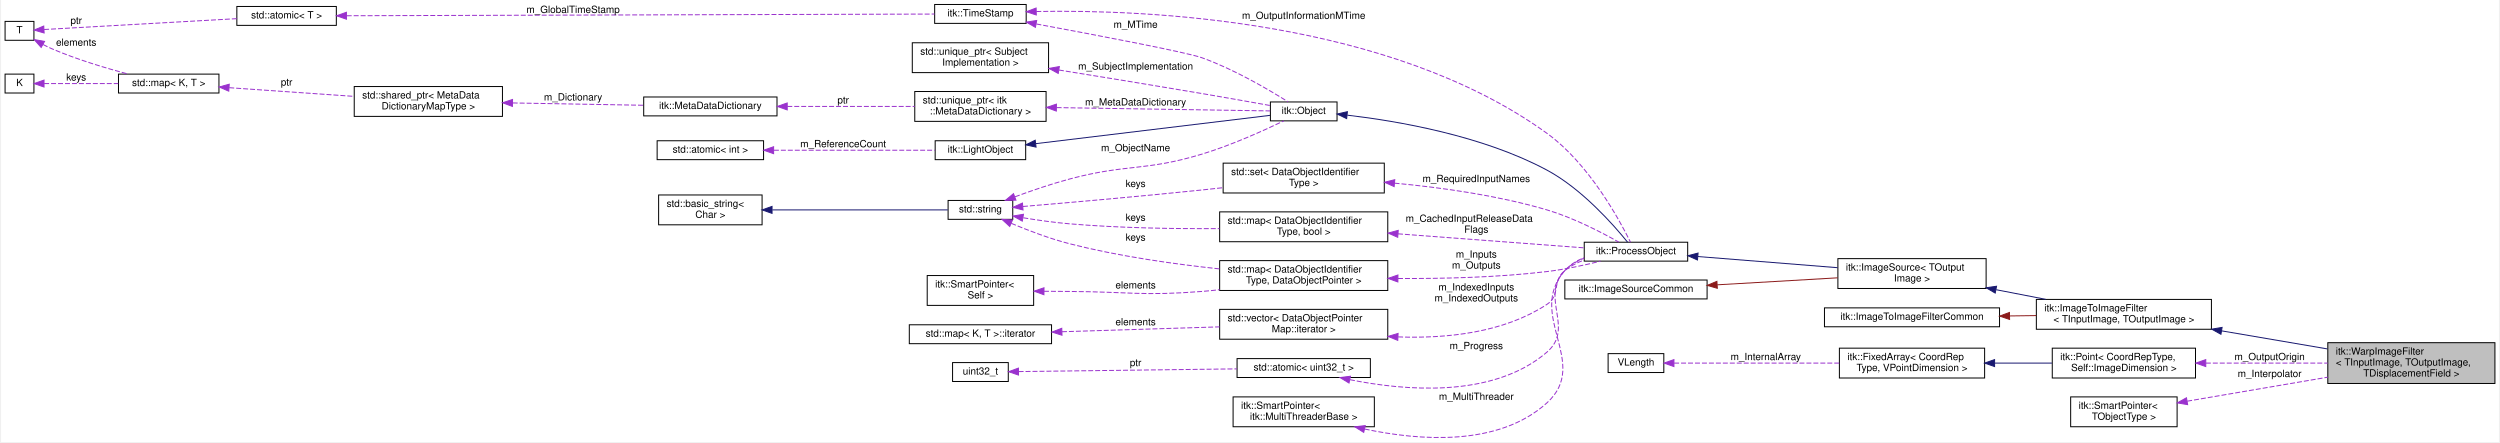
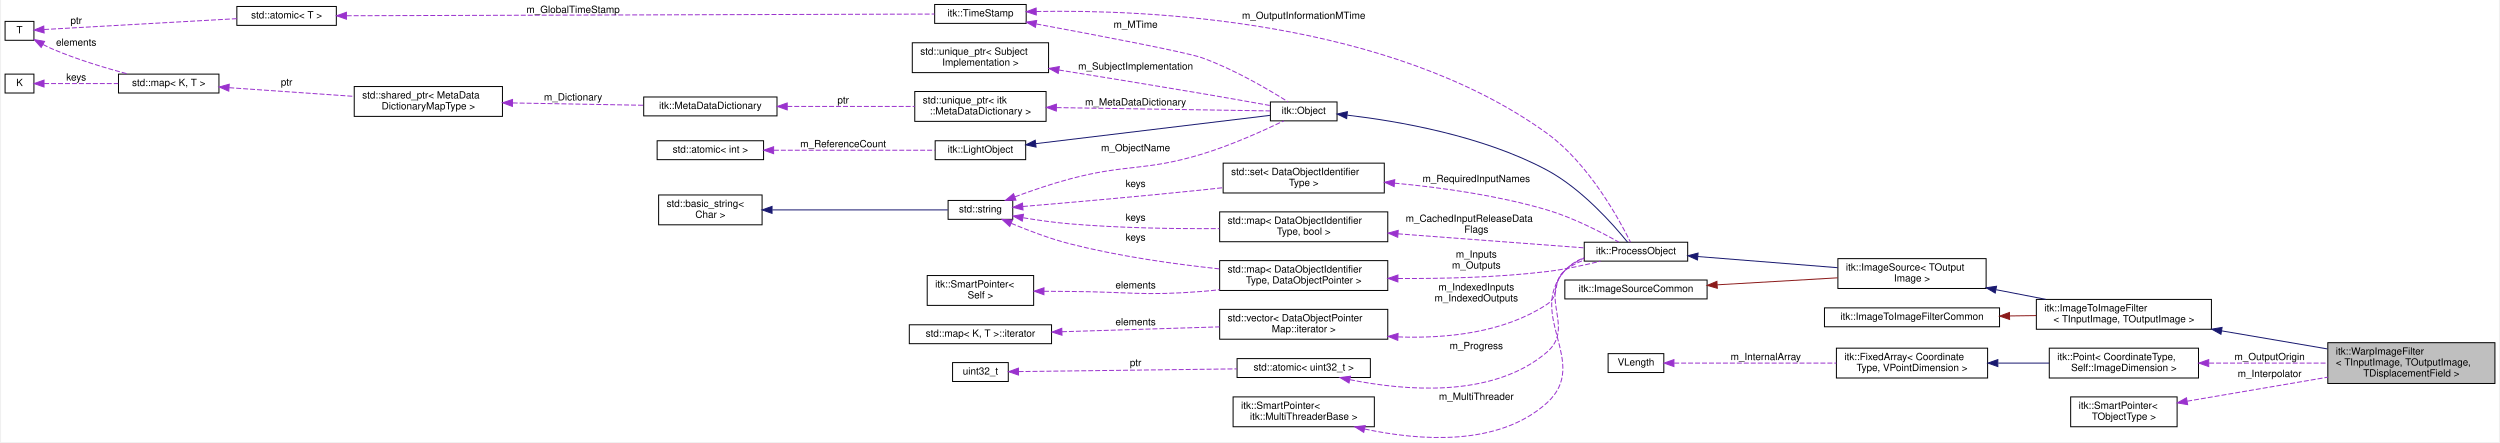
<svg xmlns="http://www.w3.org/2000/svg" xmlns:xlink="http://www.w3.org/1999/xlink" width="2511pt" height="444pt" viewBox="0.00 0.00 2511.00 444.39">
  <g id="graph0" class="graph" transform="scale(1 1) rotate(0) translate(4 440.39)">
    <polygon fill="white" stroke="transparent" points="-4,4 -4,-440.39 2507,-440.39 2507,4 -4,4" />
    <g id="node1" class="node">
      <g id="a_node1">
        <a xlink:title="Warps an image using an input displacement field.">
          <polygon fill="#bfbfbf" stroke="black" points="2335,-54.89 2335,-95.89 2503,-95.89 2503,-54.89 2335,-54.89" />
          <text text-anchor="start" x="2343" y="-83.89" font-family="Helvetica,sans-Serif" font-size="10.00">itk::WarpImageFilter</text>
          <text text-anchor="start" x="2343" y="-72.89" font-family="Helvetica,sans-Serif" font-size="10.00">&lt; TInputImage, TOutputImage,</text>
          <text text-anchor="middle" x="2419" y="-61.89" font-family="Helvetica,sans-Serif" font-size="10.00"> TDisplacementField &gt;</text>
        </a>
      </g>
    </g>
    <g id="node2" class="node">
      <g id="a_node2">
        <a xlink:href="classitk_1_1ImageToImageFilter.html" target="_top" xlink:title="Base class for filters that take an image as input and produce an image as output.">
          <polygon fill="white" stroke="black" points="2042,-109.39 2042,-139.39 2218,-139.39 2218,-109.39 2042,-109.39" />
          <text text-anchor="start" x="2050" y="-127.39" font-family="Helvetica,sans-Serif" font-size="10.00">itk::ImageToImageFilter</text>
          <text text-anchor="middle" x="2130" y="-116.39" font-family="Helvetica,sans-Serif" font-size="10.00">&lt; TInputImage, TOutputImage &gt;</text>
        </a>
      </g>
    </g>
    <g id="edge1" class="edge">
      <path fill="none" stroke="midnightblue" d="M2228.37,-107.76C2262.87,-101.87 2301.35,-95.3 2334.58,-89.63" />
      <polygon fill="midnightblue" stroke="midnightblue" points="2227.55,-104.35 2218.28,-109.49 2228.72,-111.25 2227.55,-104.35" />
    </g>
    <g id="node3" class="node">
      <g id="a_node3">
        <a xlink:href="classitk_1_1ImageSource.html" target="_top" xlink:title="Base class for all process objects that output image data.">
          <polygon fill="white" stroke="black" points="1842.5,-150.39 1842.5,-180.39 1991.5,-180.39 1991.5,-150.39 1842.5,-150.39" />
          <text text-anchor="start" x="1850.5" y="-168.39" font-family="Helvetica,sans-Serif" font-size="10.00">itk::ImageSource&lt; TOutput</text>
          <text text-anchor="middle" x="1917" y="-157.39" font-family="Helvetica,sans-Serif" font-size="10.00">Image &gt;</text>
        </a>
      </g>
    </g>
    <g id="edge2" class="edge">
      <path fill="none" stroke="midnightblue" d="M2001.62,-149.14C2018.06,-145.95 2035.23,-142.61 2051.46,-139.46" />
      <polygon fill="midnightblue" stroke="midnightblue" points="2000.65,-145.76 1991.5,-151.11 2001.99,-152.63 2000.65,-145.76" />
    </g>
    <g id="node4" class="node">
      <g id="a_node4">
        <a xlink:href="classitk_1_1ProcessObject.html" target="_top" xlink:title="The base class for all process objects (source, filters, mappers) in the Insight data processing pipe...">
          <polygon fill="white" stroke="black" points="1587.5,-177.89 1587.5,-196.89 1691.5,-196.89 1691.5,-177.89 1587.5,-177.89" />
          <text text-anchor="middle" x="1639.5" y="-184.89" font-family="Helvetica,sans-Serif" font-size="10.00">itk::ProcessObject</text>
        </a>
      </g>
    </g>
    <g id="edge3" class="edge">
      <path fill="none" stroke="midnightblue" d="M1701.65,-182.5C1743.17,-179.19 1798.29,-174.79 1842.24,-171.28" />
      <polygon fill="midnightblue" stroke="midnightblue" points="1701.36,-179.02 1691.67,-183.3 1701.92,-185.99 1701.36,-179.02" />
    </g>
    <g id="node5" class="node">
      <g id="a_node5">
        <a xlink:href="classitk_1_1Object.html" target="_top" xlink:title="Base class for most ITK classes.">
          <polygon fill="white" stroke="black" points="1272,-318.89 1272,-337.89 1339,-337.89 1339,-318.89 1272,-318.89" />
          <text text-anchor="middle" x="1305.5" y="-325.89" font-family="Helvetica,sans-Serif" font-size="10.00">itk::Object</text>
        </a>
      </g>
    </g>
    <g id="edge4" class="edge">
      <path fill="none" stroke="midnightblue" d="M1349.33,-324.62C1399.87,-318.72 1485.23,-304.14 1550,-269.39 1585.25,-250.47 1617.17,-214.14 1631.1,-196.9" />
      <polygon fill="midnightblue" stroke="midnightblue" points="1348.65,-321.17 1339.09,-325.75 1349.41,-328.13 1348.65,-321.17" />
    </g>
    <g id="node6" class="node">
      <g id="a_node6">
        <a xlink:href="classitk_1_1LightObject.html" target="_top" xlink:title="Light weight base class for most itk classes.">
          <polygon fill="white" stroke="black" points="935,-279.89 935,-298.89 1026,-298.89 1026,-279.89 935,-279.89" />
          <text text-anchor="middle" x="980.5" y="-286.89" font-family="Helvetica,sans-Serif" font-size="10.00">itk::LightObject</text>
        </a>
      </g>
    </g>
    <g id="edge5" class="edge">
      <path fill="none" stroke="midnightblue" d="M1036.09,-295.98C1103.55,-304.12 1216.2,-317.73 1271.64,-324.42" />
      <polygon fill="midnightblue" stroke="midnightblue" points="1036.42,-292.49 1026.07,-294.77 1035.58,-299.44 1036.42,-292.49" />
    </g>
    <g id="node7" class="node">
      <g id="a_node7">
        <a xlink:title=" ">
          <polygon fill="white" stroke="black" points="655.5,-279.89 655.5,-298.89 762.5,-298.89 762.5,-279.89 655.5,-279.89" />
          <text text-anchor="middle" x="709" y="-286.89" font-family="Helvetica,sans-Serif" font-size="10.00">std::atomic&lt; int &gt;</text>
        </a>
      </g>
    </g>
    <g id="edge6" class="edge">
      <path fill="none" stroke="#9a32cd" stroke-dasharray="5,2" d="M772.89,-289.39C822.48,-289.39 890.42,-289.39 934.63,-289.39" />
      <polygon fill="#9a32cd" stroke="#9a32cd" points="772.6,-285.89 762.6,-289.39 772.6,-292.89 772.6,-285.89" />
      <text text-anchor="middle" x="842.5" y="-292.39" font-family="Helvetica,sans-Serif" font-size="10.00"> m_ReferenceCount</text>
    </g>
    <g id="node8" class="node">
      <g id="a_node8">
        <a xlink:href="classitk_1_1TimeStamp.html" target="_top" xlink:title="Generate a unique, increasing time value.">
          <polygon fill="white" stroke="black" points="934.5,-416.89 934.5,-435.89 1026.5,-435.89 1026.5,-416.89 934.5,-416.89" />
          <text text-anchor="middle" x="980.5" y="-423.89" font-family="Helvetica,sans-Serif" font-size="10.00">itk::TimeStamp</text>
        </a>
      </g>
    </g>
    <g id="edge19" class="edge">
      <path fill="none" stroke="#9a32cd" stroke-dasharray="5,2" d="M1036.67,-428.83C1145.49,-430.86 1390.99,-421.28 1550,-306.39 1592.16,-275.93 1622.89,-219.45 1633.98,-196.97" />
      <polygon fill="#9a32cd" stroke="#9a32cd" points="1036.65,-425.33 1026.57,-428.6 1036.49,-432.33 1036.65,-425.33" />
      <text text-anchor="middle" x="1305.5" y="-421.39" font-family="Helvetica,sans-Serif" font-size="10.00"> m_OutputInformationMTime</text>
    </g>
    <g id="edge7" class="edge">
      <path fill="none" stroke="#9a32cd" stroke-dasharray="5,2" d="M1036.75,-416.28C1097.17,-405.1 1187.51,-387.91 1203,-382.39 1235.53,-370.79 1270.44,-350.21 1289.67,-338.08" />
      <polygon fill="#9a32cd" stroke="#9a32cd" points="1035.78,-412.9 1026.59,-418.16 1037.06,-419.79 1035.78,-412.9" />
      <text text-anchor="middle" x="1136.5" y="-412.39" font-family="Helvetica,sans-Serif" font-size="10.00"> m_MTime</text>
    </g>
    <g id="node9" class="node">
      <g id="a_node9">
        <a xlink:title=" ">
          <polygon fill="white" stroke="black" points="233,-414.89 233,-433.89 333,-433.89 333,-414.89 233,-414.89" />
          <text text-anchor="middle" x="283" y="-421.89" font-family="Helvetica,sans-Serif" font-size="10.00">std::atomic&lt; T &gt;</text>
        </a>
      </g>
    </g>
    <g id="edge8" class="edge">
      <path fill="none" stroke="#9a32cd" stroke-dasharray="5,2" d="M343.44,-424.56C479.86,-424.95 813,-425.91 934.35,-426.26" />
      <polygon fill="#9a32cd" stroke="#9a32cd" points="343.19,-421.06 333.18,-424.53 343.17,-428.06 343.19,-421.06" />
      <text text-anchor="middle" x="571" y="-427.39" font-family="Helvetica,sans-Serif" font-size="10.00"> m_GlobalTimeStamp</text>
    </g>
    <g id="node10" class="node">
      <g id="a_node10">
        <a xlink:title=" ">
          <polygon fill="white" stroke="black" points="0,-399.89 0,-418.89 29,-418.89 29,-399.89 0,-399.89" />
          <text text-anchor="middle" x="14.5" y="-406.89" font-family="Helvetica,sans-Serif" font-size="10.00">T</text>
        </a>
      </g>
    </g>
    <g id="edge9" class="edge">
      <path fill="none" stroke="#9a32cd" stroke-dasharray="5,2" d="M39.23,-410.72C82.59,-413.16 175.47,-418.39 232.94,-421.63" />
      <polygon fill="#9a32cd" stroke="#9a32cd" points="39.26,-407.22 29.08,-410.15 38.87,-414.21 39.26,-407.22" />
      <text text-anchor="middle" x="71.5" y="-416.39" font-family="Helvetica,sans-Serif" font-size="10.00"> ptr</text>
    </g>
    <g id="node15" class="node">
      <g id="a_node15">
        <a xlink:title=" ">
          <polygon fill="white" stroke="black" points="114,-346.89 114,-365.89 215,-365.89 215,-346.89 114,-346.89" />
          <text text-anchor="middle" x="164.5" y="-353.89" font-family="Helvetica,sans-Serif" font-size="10.00">std::map&lt; K, T &gt;</text>
        </a>
      </g>
    </g>
    <g id="edge16" class="edge">
      <path fill="none" stroke="#9a32cd" stroke-dasharray="5,2" d="M38.18,-395.63C41.1,-394.1 44.08,-392.64 47,-391.39 71.84,-380.72 100.96,-371.97 123.88,-365.89" />
      <polygon fill="#9a32cd" stroke="#9a32cd" points="36.28,-392.68 29.26,-400.62 39.7,-398.79 36.28,-392.68" />
      <text text-anchor="middle" x="71.5" y="-394.39" font-family="Helvetica,sans-Serif" font-size="10.00"> elements</text>
    </g>
    <g id="node11" class="node">
      <g id="a_node11">
        <a xlink:title=" ">
          <polygon fill="white" stroke="black" points="912,-367.39 912,-397.39 1049,-397.39 1049,-367.39 912,-367.39" />
          <text text-anchor="start" x="920" y="-385.39" font-family="Helvetica,sans-Serif" font-size="10.00">std::unique_ptr&lt; Subject</text>
          <text text-anchor="middle" x="980.5" y="-374.39" font-family="Helvetica,sans-Serif" font-size="10.00">Implementation &gt;</text>
        </a>
      </g>
    </g>
    <g id="edge10" class="edge">
      <path fill="none" stroke="#9a32cd" stroke-dasharray="5,2" d="M1059.4,-370.01C1101.87,-363.19 1155.35,-354.48 1203,-346.39 1225.94,-342.49 1251.75,-337.91 1271.61,-334.34" />
      <polygon fill="#9a32cd" stroke="#9a32cd" points="1058.72,-366.57 1049.4,-371.61 1059.83,-373.48 1058.72,-366.57" />
      <text text-anchor="middle" x="1136.5" y="-370.39" font-family="Helvetica,sans-Serif" font-size="10.00"> m_SubjectImplementation</text>
    </g>
    <g id="node12" class="node">
      <g id="a_node12">
        <a xlink:title=" ">
          <polygon fill="white" stroke="black" points="914.5,-318.39 914.5,-348.39 1046.5,-348.39 1046.5,-318.39 914.5,-318.39" />
          <text text-anchor="start" x="922.5" y="-336.39" font-family="Helvetica,sans-Serif" font-size="10.00">std::unique_ptr&lt; itk</text>
          <text text-anchor="middle" x="980.5" y="-325.39" font-family="Helvetica,sans-Serif" font-size="10.00">::MetaDataDictionary &gt;</text>
        </a>
      </g>
    </g>
    <g id="edge11" class="edge">
      <path fill="none" stroke="#9a32cd" stroke-dasharray="5,2" d="M1057.1,-332.22C1125.12,-331.16 1221.81,-329.67 1271.78,-328.89" />
      <polygon fill="#9a32cd" stroke="#9a32cd" points="1056.81,-328.72 1046.86,-332.38 1056.92,-335.72 1056.81,-328.72" />
      <text text-anchor="middle" x="1136.5" y="-334.39" font-family="Helvetica,sans-Serif" font-size="10.00"> m_MetaDataDictionary</text>
    </g>
    <g id="node13" class="node">
      <g id="a_node13">
        <a xlink:href="classitk_1_1MetaDataDictionary.html" target="_top" xlink:title="Provides a mechanism for storing a collection of arbitrary data types.">
          <polygon fill="white" stroke="black" points="642,-323.89 642,-342.89 776,-342.89 776,-323.89 642,-323.89" />
          <text text-anchor="middle" x="709" y="-330.89" font-family="Helvetica,sans-Serif" font-size="10.00">itk::MetaDataDictionary</text>
        </a>
      </g>
    </g>
    <g id="edge12" class="edge">
      <path fill="none" stroke="#9a32cd" stroke-dasharray="5,2" d="M786.35,-333.39C826.75,-333.39 875.84,-333.39 914.42,-333.39" />
      <polygon fill="#9a32cd" stroke="#9a32cd" points="786.27,-329.89 776.27,-333.39 786.27,-336.89 786.27,-329.89" />
      <text text-anchor="middle" x="842.5" y="-336.39" font-family="Helvetica,sans-Serif" font-size="10.00"> ptr</text>
    </g>
    <g id="node14" class="node">
      <g id="a_node14">
        <a xlink:title=" ">
          <polygon fill="white" stroke="black" points="351,-323.39 351,-353.39 500,-353.39 500,-323.39 351,-323.39" />
          <text text-anchor="start" x="359" y="-341.39" font-family="Helvetica,sans-Serif" font-size="10.00">std::shared_ptr&lt; MetaData</text>
          <text text-anchor="middle" x="425.5" y="-330.39" font-family="Helvetica,sans-Serif" font-size="10.00">DictionaryMapType &gt;</text>
        </a>
      </g>
    </g>
    <g id="edge13" class="edge">
      <path fill="none" stroke="#9a32cd" stroke-dasharray="5,2" d="M510.29,-336.9C552.24,-336.15 602.31,-335.27 641.57,-334.57" />
      <polygon fill="#9a32cd" stroke="#9a32cd" points="510.03,-333.4 500.09,-337.08 510.15,-340.4 510.03,-333.4" />
      <text text-anchor="middle" x="571" y="-339.39" font-family="Helvetica,sans-Serif" font-size="10.00"> m_Dictionary</text>
    </g>
    <g id="edge14" class="edge">
      <path fill="none" stroke="#9a32cd" stroke-dasharray="5,2" d="M225.34,-352.23C262.61,-349.64 310.86,-346.29 350.52,-343.53" />
      <polygon fill="#9a32cd" stroke="#9a32cd" points="224.86,-348.75 215.13,-352.94 225.35,-355.74 224.86,-348.75" />
      <text text-anchor="middle" x="283" y="-354.39" font-family="Helvetica,sans-Serif" font-size="10.00"> ptr</text>
    </g>
    <g id="node16" class="node">
      <g id="a_node16">
        <a xlink:title=" ">
          <polygon fill="white" stroke="black" points="0,-346.89 0,-365.89 29,-365.89 29,-346.89 0,-346.89" />
          <text text-anchor="middle" x="14.5" y="-353.89" font-family="Helvetica,sans-Serif" font-size="10.00">K</text>
        </a>
      </g>
    </g>
    <g id="edge15" class="edge">
      <path fill="none" stroke="#9a32cd" stroke-dasharray="5,2" d="M39.24,-356.39C59.28,-356.39 88.63,-356.39 113.78,-356.39" />
      <polygon fill="#9a32cd" stroke="#9a32cd" points="39.16,-352.89 29.16,-356.39 39.16,-359.89 39.16,-352.89" />
      <text text-anchor="middle" x="71.5" y="-359.39" font-family="Helvetica,sans-Serif" font-size="10.00"> keys</text>
    </g>
    <g id="node17" class="node">
      <g id="a_node17">
        <a xlink:title=" ">
          <polygon fill="white" stroke="black" points="948,-219.89 948,-238.89 1013,-238.89 1013,-219.89 948,-219.89" />
          <text text-anchor="middle" x="980.5" y="-226.89" font-family="Helvetica,sans-Serif" font-size="10.00">std::string</text>
        </a>
      </g>
    </g>
    <g id="edge17" class="edge">
      <path fill="none" stroke="#9a32cd" stroke-dasharray="5,2" d="M1015.26,-242.56C1031.61,-248.6 1051.64,-255.48 1070,-260.39 1128.1,-275.93 1145.42,-268 1203,-285.39 1232.68,-294.35 1265.44,-309.19 1285.5,-318.88" />
      <polygon fill="#9a32cd" stroke="#9a32cd" points="1016.2,-239.18 1005.61,-238.94 1013.74,-245.73 1016.2,-239.18" />
      <text text-anchor="middle" x="1136.5" y="-288.39" font-family="Helvetica,sans-Serif" font-size="10.00"> m_ObjectName</text>
    </g>
    <g id="node19" class="node">
      <g id="a_node19">
        <a xlink:title=" ">
          <polygon fill="white" stroke="black" points="1221,-148.39 1221,-178.39 1390,-178.39 1390,-148.39 1221,-148.39" />
          <text text-anchor="start" x="1229" y="-166.39" font-family="Helvetica,sans-Serif" font-size="10.00">std::map&lt; DataObjectIdentifier</text>
          <text text-anchor="middle" x="1305.5" y="-155.39" font-family="Helvetica,sans-Serif" font-size="10.00">Type, DataObjectPointer &gt;</text>
        </a>
      </g>
    </g>
    <g id="edge21" class="edge">
      <path fill="none" stroke="#9a32cd" stroke-dasharray="5,2" d="M1011.49,-215.87C1028.37,-208.78 1050.01,-200.52 1070,-195.39 1119.25,-182.75 1175.68,-174.85 1220.85,-170.07" />
      <polygon fill="#9a32cd" stroke="#9a32cd" points="1009.96,-212.72 1002.15,-219.88 1012.72,-219.15 1009.96,-212.72" />
      <text text-anchor="middle" x="1136.5" y="-198.39" font-family="Helvetica,sans-Serif" font-size="10.00"> keys</text>
    </g>
    <g id="node23" class="node">
      <g id="a_node23">
        <a xlink:title=" ">
          <polygon fill="white" stroke="black" points="1221,-197.39 1221,-227.39 1390,-227.39 1390,-197.39 1221,-197.39" />
          <text text-anchor="start" x="1229" y="-215.39" font-family="Helvetica,sans-Serif" font-size="10.00">std::map&lt; DataObjectIdentifier</text>
          <text text-anchor="middle" x="1305.5" y="-204.39" font-family="Helvetica,sans-Serif" font-size="10.00">Type, bool &gt;</text>
        </a>
      </g>
    </g>
    <g id="edge26" class="edge">
      <path fill="none" stroke="#9a32cd" stroke-dasharray="5,2" d="M1023.59,-221.46C1038.22,-219.04 1054.78,-216.68 1070,-215.39 1119.9,-211.14 1175.98,-210.29 1220.79,-210.54" />
      <polygon fill="#9a32cd" stroke="#9a32cd" points="1022.58,-218.08 1013.32,-223.22 1023.76,-224.98 1022.58,-218.08" />
      <text text-anchor="middle" x="1136.5" y="-218.39" font-family="Helvetica,sans-Serif" font-size="10.00"> keys</text>
    </g>
    <g id="node24" class="node">
      <g id="a_node24">
        <a xlink:title=" ">
          <polygon fill="white" stroke="black" points="1224.5,-246.39 1224.5,-276.39 1386.5,-276.39 1386.5,-246.39 1224.5,-246.39" />
          <text text-anchor="start" x="1232.5" y="-264.39" font-family="Helvetica,sans-Serif" font-size="10.00">std::set&lt; DataObjectIdentifier</text>
          <text text-anchor="middle" x="1305.5" y="-253.39" font-family="Helvetica,sans-Serif" font-size="10.00">Type &gt;</text>
        </a>
      </g>
    </g>
    <g id="edge28" class="edge">
      <path fill="none" stroke="#9a32cd" stroke-dasharray="5,2" d="M1023.23,-232.81C1067.78,-236.54 1140.43,-242.87 1203,-249.39 1209.97,-250.11 1217.21,-250.9 1224.46,-251.72" />
      <polygon fill="#9a32cd" stroke="#9a32cd" points="1023.33,-229.31 1013.07,-231.96 1022.75,-236.28 1023.33,-229.31" />
      <text text-anchor="middle" x="1136.5" y="-252.39" font-family="Helvetica,sans-Serif" font-size="10.00"> keys</text>
    </g>
    <g id="node18" class="node">
      <g id="a_node18">
        <a xlink:title=" ">
          <polygon fill="white" stroke="black" points="657,-214.39 657,-244.39 761,-244.39 761,-214.39 657,-214.39" />
          <text text-anchor="start" x="665" y="-232.39" font-family="Helvetica,sans-Serif" font-size="10.00">std::basic_string&lt;</text>
          <text text-anchor="middle" x="709" y="-221.39" font-family="Helvetica,sans-Serif" font-size="10.00"> Char &gt;</text>
        </a>
      </g>
    </g>
    <g id="edge18" class="edge">
      <path fill="none" stroke="midnightblue" d="M771.31,-229.39C826.18,-229.39 904.43,-229.39 947.69,-229.39" />
      <polygon fill="midnightblue" stroke="midnightblue" points="771.01,-225.89 761.01,-229.39 771.01,-232.89 771.01,-225.89" />
    </g>
    <g id="edge20" class="edge">
      <path fill="none" stroke="#9a32cd" stroke-dasharray="5,2" d="M1400.3,-160.44C1445.67,-160.15 1500.83,-161.49 1550,-167.39 1567.99,-169.54 1587.67,-173.8 1603.9,-177.83" />
      <polygon fill="#9a32cd" stroke="#9a32cd" points="1400.15,-156.94 1390.18,-160.53 1400.21,-163.94 1400.15,-156.94" />
      <text text-anchor="middle" x="1479" y="-181.39" font-family="Helvetica,sans-Serif" font-size="10.00"> m_Inputs</text>
      <text text-anchor="middle" x="1479" y="-170.39" font-family="Helvetica,sans-Serif" font-size="10.00">m_Outputs</text>
    </g>
    <g id="node20" class="node">
      <g id="a_node20">
        <a xlink:href="classitk_1_1SmartPointer.html" target="_top" xlink:title=" ">
          <polygon fill="white" stroke="black" points="927,-133.39 927,-163.39 1034,-163.39 1034,-133.39 927,-133.39" />
          <text text-anchor="start" x="935" y="-151.39" font-family="Helvetica,sans-Serif" font-size="10.00">itk::SmartPointer&lt;</text>
          <text text-anchor="middle" x="980.5" y="-140.39" font-family="Helvetica,sans-Serif" font-size="10.00"> Self &gt;</text>
        </a>
      </g>
    </g>
    <g id="edge22" class="edge">
      <path fill="none" stroke="#9a32cd" stroke-dasharray="5,2" d="M1044.39,-147.59C1053,-147.51 1061.72,-147.43 1070,-147.39 1129.11,-147.05 1144.07,-142.77 1203,-147.39 1208.87,-147.85 1214.91,-148.45 1220.99,-149.16" />
      <polygon fill="#9a32cd" stroke="#9a32cd" points="1044.34,-144.09 1034.38,-147.69 1044.42,-151.09 1044.34,-144.09" />
      <text text-anchor="middle" x="1136.5" y="-150.39" font-family="Helvetica,sans-Serif" font-size="10.00"> elements</text>
    </g>
    <g id="node21" class="node">
      <g id="a_node21">
        <a xlink:title=" ">
          <polygon fill="white" stroke="black" points="1221,-99.39 1221,-129.39 1390,-129.39 1390,-99.39 1221,-99.39" />
          <text text-anchor="start" x="1229" y="-117.39" font-family="Helvetica,sans-Serif" font-size="10.00">std::vector&lt; DataObjectPointer</text>
          <text text-anchor="middle" x="1305.5" y="-106.39" font-family="Helvetica,sans-Serif" font-size="10.00">Map::iterator &gt;</text>
        </a>
      </g>
    </g>
    <g id="edge23" class="edge">
      <path fill="none" stroke="#9a32cd" stroke-dasharray="5,2" d="M1400.39,-101.71C1448.75,-99.95 1506.53,-105.72 1550,-134.39 1564.27,-143.8 1554.64,-157.72 1568,-168.39 1573.65,-172.9 1580.28,-176.34 1587.17,-178.96" />
      <polygon fill="#9a32cd" stroke="#9a32cd" points="1400.04,-98.22 1390.22,-102.19 1400.37,-105.21 1400.04,-98.22" />
      <text text-anchor="middle" x="1479" y="-148.39" font-family="Helvetica,sans-Serif" font-size="10.00"> m_IndexedInputs</text>
      <text text-anchor="middle" x="1479" y="-137.39" font-family="Helvetica,sans-Serif" font-size="10.00">m_IndexedOutputs</text>
    </g>
    <g id="node22" class="node">
      <g id="a_node22">
        <a xlink:title=" ">
          <polygon fill="white" stroke="black" points="909,-94.89 909,-113.89 1052,-113.89 1052,-94.89 909,-94.89" />
          <text text-anchor="middle" x="980.5" y="-101.89" font-family="Helvetica,sans-Serif" font-size="10.00">std::map&lt; K, T &gt;::iterator</text>
        </a>
      </g>
    </g>
    <g id="edge24" class="edge">
      <path fill="none" stroke="#9a32cd" stroke-dasharray="5,2" d="M1062.49,-106.9C1110.84,-108.39 1172.12,-110.29 1220.92,-111.8" />
      <polygon fill="#9a32cd" stroke="#9a32cd" points="1062.49,-103.39 1052.38,-106.58 1062.27,-110.39 1062.49,-103.39" />
      <text text-anchor="middle" x="1136.5" y="-113.39" font-family="Helvetica,sans-Serif" font-size="10.00"> elements</text>
    </g>
    <g id="edge25" class="edge">
      <path fill="none" stroke="#9a32cd" stroke-dasharray="5,2" d="M1400.26,-205.33C1460.95,-200.76 1537.64,-194.98 1587.36,-191.24" />
      <polygon fill="#9a32cd" stroke="#9a32cd" points="1399.99,-201.84 1390.28,-206.08 1400.51,-208.82 1399.99,-201.84" />
      <text text-anchor="start" x="1408" y="-217.39" font-family="Helvetica,sans-Serif" font-size="10.00"> m_CachedInputReleaseData</text>
      <text text-anchor="middle" x="1479" y="-206.39" font-family="Helvetica,sans-Serif" font-size="10.00">Flags</text>
    </g>
    <g id="edge27" class="edge">
      <path fill="none" stroke="#9a32cd" stroke-dasharray="5,2" d="M1396.81,-256.27C1443.3,-251.95 1500.47,-244 1550,-229.39 1576.43,-221.59 1604.85,-206.84 1622.15,-197.06" />
      <polygon fill="#9a32cd" stroke="#9a32cd" points="1396.41,-252.79 1386.76,-257.16 1397.03,-259.76 1396.41,-252.79" />
      <text text-anchor="middle" x="1479" y="-257.39" font-family="Helvetica,sans-Serif" font-size="10.00"> m_RequiredInputNames</text>
    </g>
    <g id="node25" class="node">
      <g id="a_node25">
        <a xlink:title=" ">
          <polygon fill="white" stroke="black" points="1238.5,-60.89 1238.5,-79.89 1372.5,-79.89 1372.5,-60.89 1238.5,-60.89" />
          <text text-anchor="middle" x="1305.5" y="-67.89" font-family="Helvetica,sans-Serif" font-size="10.00">std::atomic&lt; uint32_t &gt;</text>
        </a>
      </g>
    </g>
    <g id="edge29" class="edge">
      <path fill="none" stroke="#9a32cd" stroke-dasharray="5,2" d="M1351.95,-58.7C1405.89,-47.79 1495.38,-39.42 1550,-86.39 1578.29,-110.71 1542.25,-141.39 1568,-168.39 1573.34,-173.98 1580.13,-177.99 1587.39,-180.85" />
      <polygon fill="#9a32cd" stroke="#9a32cd" points="1351.03,-55.32 1341.98,-60.83 1352.49,-62.17 1351.03,-55.32" />
      <text text-anchor="middle" x="1479" y="-89.39" font-family="Helvetica,sans-Serif" font-size="10.00"> m_Progress</text>
    </g>
    <g id="node26" class="node">
      <g id="a_node26">
        <a xlink:title=" ">
          <polygon fill="white" stroke="black" points="952.5,-56.89 952.5,-75.89 1008.5,-75.89 1008.5,-56.89 952.5,-56.89" />
          <text text-anchor="middle" x="980.5" y="-63.89" font-family="Helvetica,sans-Serif" font-size="10.00">uint32_t</text>
        </a>
      </g>
    </g>
    <g id="edge30" class="edge">
      <path fill="none" stroke="#9a32cd" stroke-dasharray="5,2" d="M1018.85,-66.85C1072.45,-67.51 1172.04,-68.75 1238.31,-69.57" />
      <polygon fill="#9a32cd" stroke="#9a32cd" points="1018.8,-63.35 1008.76,-66.73 1018.72,-70.35 1018.8,-63.35" />
      <text text-anchor="middle" x="1136.5" y="-72.39" font-family="Helvetica,sans-Serif" font-size="10.00"> ptr</text>
    </g>
    <g id="node27" class="node">
      <g id="a_node27">
        <a xlink:href="classitk_1_1SmartPointer.html" target="_top" xlink:title=" ">
          <polygon fill="white" stroke="black" points="1234.5,-11.39 1234.5,-41.39 1376.5,-41.39 1376.5,-11.39 1234.5,-11.39" />
          <text text-anchor="start" x="1242.5" y="-29.39" font-family="Helvetica,sans-Serif" font-size="10.00">itk::SmartPointer&lt;</text>
          <text text-anchor="middle" x="1305.5" y="-18.39" font-family="Helvetica,sans-Serif" font-size="10.00"> itk::MultiThreaderBase &gt;</text>
        </a>
      </g>
    </g>
    <g id="edge31" class="edge">
      <path fill="none" stroke="#9a32cd" stroke-dasharray="5,2" d="M1366.77,-9.1C1421.59,2.6 1501.18,8.89 1550,-35.39 1594.19,-75.46 1528.62,-123.58 1568,-168.39 1573.19,-174.29 1580,-178.45 1587.34,-181.36" />
      <polygon fill="#9a32cd" stroke="#9a32cd" points="1365.82,-5.72 1356.83,-11.33 1367.36,-12.55 1365.82,-5.72" />
      <text text-anchor="middle" x="1479" y="-38.39" font-family="Helvetica,sans-Serif" font-size="10.00"> m_MultiThreader</text>
    </g>
    <g id="node28" class="node">
      <g id="a_node28">
        <a xlink:href="structitk_1_1ImageSourceCommon.html" target="_top" xlink:title="Secondary base class of ImageSource common between templates.">
          <polygon fill="white" stroke="black" points="1568,-139.89 1568,-158.89 1711,-158.89 1711,-139.89 1568,-139.89" />
          <text text-anchor="middle" x="1639.5" y="-146.89" font-family="Helvetica,sans-Serif" font-size="10.00">itk::ImageSourceCommon</text>
        </a>
      </g>
    </g>
    <g id="edge32" class="edge">
      <path fill="none" stroke="#8b1a1a" d="M1721.17,-154.07C1759.45,-156.3 1804.87,-158.93 1842.22,-161.1" />
      <polygon fill="#8b1a1a" stroke="#8b1a1a" points="1721.28,-150.57 1711.09,-153.49 1720.87,-157.56 1721.28,-150.57" />
    </g>
    <g id="node29" class="node">
      <g id="a_node29">
        <a xlink:href="classitk_1_1ImageToImageFilterCommon.html" target="_top" xlink:title="Secondary base class of ImageToImageFilter common between templates.">
          <polygon fill="white" stroke="black" points="1829,-111.89 1829,-130.89 2005,-130.89 2005,-111.89 1829,-111.89" />
          <text text-anchor="middle" x="1917" y="-118.89" font-family="Helvetica,sans-Serif" font-size="10.00">itk::ImageToImageFilterCommon</text>
        </a>
      </g>
    </g>
    <g id="edge33" class="edge">
      <path fill="none" stroke="#8b1a1a" d="M2015.07,-122.77C2023.99,-122.9 2032.99,-123.02 2041.82,-123.15" />
      <polygon fill="#8b1a1a" stroke="#8b1a1a" points="2015.09,-119.27 2005.04,-122.63 2014.99,-126.27 2015.09,-119.27" />
    </g>
    <g id="node30" class="node">
      <g id="a_node30">
        <a xlink:href="classitk_1_1Point.html" target="_top" xlink:title=" ">
-           <polygon fill="white" stroke="black" points="2058,-60.39 2058,-90.39 2202,-90.39 2202,-60.39 2058,-60.39" />
-           <text text-anchor="start" x="2066" y="-78.39" font-family="Helvetica,sans-Serif" font-size="10.00">itk::Point&lt; CoordRepType,</text>
+           <polygon fill="white" stroke="black" points="2055,-60.39 2055,-90.39 2205,-90.39 2205,-60.39 2055,-60.39" />
+           <text text-anchor="start" x="2063" y="-78.39" font-family="Helvetica,sans-Serif" font-size="10.00">itk::Point&lt; CoordinateType,</text>
          <text text-anchor="middle" x="2130" y="-67.39" font-family="Helvetica,sans-Serif" font-size="10.00"> Self::ImageDimension &gt;</text>
        </a>
      </g>
    </g>
    <g id="edge34" class="edge">
-       <path fill="none" stroke="#9a32cd" stroke-dasharray="5,2" d="M2212.4,-75.39C2250.7,-75.39 2296.31,-75.39 2334.84,-75.39" />
-       <polygon fill="#9a32cd" stroke="#9a32cd" points="2212.31,-71.89 2202.31,-75.39 2212.31,-78.89 2212.31,-71.89" />
+       <path fill="none" stroke="#9a32cd" stroke-dasharray="5,2" d="M2215.71,-75.39C2253.34,-75.39 2297.48,-75.39 2334.92,-75.39" />
+       <polygon fill="#9a32cd" stroke="#9a32cd" points="2215.28,-71.89 2205.28,-75.39 2215.28,-78.89 2215.28,-71.89" />
      <text text-anchor="middle" x="2276.5" y="-78.39" font-family="Helvetica,sans-Serif" font-size="10.00"> m_OutputOrigin</text>
    </g>
    <g id="node31" class="node">
      <g id="a_node31">
        <a xlink:href="classitk_1_1FixedArray.html" target="_top" xlink:title=" ">
-           <polygon fill="white" stroke="black" points="1844,-60.39 1844,-90.39 1990,-90.39 1990,-60.39 1844,-60.39" />
-           <text text-anchor="start" x="1852" y="-78.39" font-family="Helvetica,sans-Serif" font-size="10.00">itk::FixedArray&lt; CoordRep</text>
+           <polygon fill="white" stroke="black" points="1841,-60.39 1841,-90.39 1993,-90.39 1993,-60.39 1841,-60.39" />
+           <text text-anchor="start" x="1849" y="-78.39" font-family="Helvetica,sans-Serif" font-size="10.00">itk::FixedArray&lt; Coordinate</text>
          <text text-anchor="middle" x="1917" y="-67.39" font-family="Helvetica,sans-Serif" font-size="10.00">Type, VPointDimension &gt;</text>
        </a>
      </g>
    </g>
    <g id="edge35" class="edge">
-       <path fill="none" stroke="midnightblue" d="M2000.14,-75.39C2019.13,-75.39 2039.18,-75.39 2057.66,-75.39" />
-       <polygon fill="midnightblue" stroke="midnightblue" points="2000.02,-71.89 1990.02,-75.39 2000.02,-78.89 2000.02,-71.89" />
+       <path fill="none" stroke="midnightblue" d="M2003.72,-75.39C2020.65,-75.39 2038.3,-75.39 2054.81,-75.39" />
+       <polygon fill="midnightblue" stroke="midnightblue" points="2003.28,-71.89 1993.28,-75.39 2003.28,-78.89 2003.28,-71.89" />
    </g>
    <g id="node32" class="node">
      <g id="a_node32">
        <a xlink:href="classVLength.html" target="_top" xlink:title=" ">
          <polygon fill="white" stroke="black" points="1611.5,-65.89 1611.5,-84.89 1667.5,-84.89 1667.5,-65.89 1611.5,-65.89" />
          <text text-anchor="middle" x="1639.5" y="-72.89" font-family="Helvetica,sans-Serif" font-size="10.00">VLength</text>
        </a>
      </g>
    </g>
    <g id="edge36" class="edge">
-       <path fill="none" stroke="#9a32cd" stroke-dasharray="5,2" d="M1677.84,-75.39C1720.3,-75.39 1790.64,-75.39 1843.9,-75.39" />
+       <path fill="none" stroke="#9a32cd" stroke-dasharray="5,2" d="M1677.92,-75.39C1719.63,-75.39 1788.14,-75.39 1840.98,-75.39" />
      <polygon fill="#9a32cd" stroke="#9a32cd" points="1677.67,-71.89 1667.67,-75.39 1677.67,-78.89 1677.67,-71.89" />
      <text text-anchor="middle" x="1770" y="-78.39" font-family="Helvetica,sans-Serif" font-size="10.00"> m_InternalArray</text>
    </g>
    <g id="node33" class="node">
      <g id="a_node33">
        <a xlink:href="classitk_1_1SmartPointer.html" target="_top" xlink:title="Implements transparent reference counting.">
          <polygon fill="white" stroke="black" points="2076.5,-11.39 2076.5,-41.39 2183.5,-41.39 2183.5,-11.39 2076.5,-11.39" />
          <text text-anchor="start" x="2084.5" y="-29.39" font-family="Helvetica,sans-Serif" font-size="10.00">itk::SmartPointer&lt;</text>
          <text text-anchor="middle" x="2130" y="-18.39" font-family="Helvetica,sans-Serif" font-size="10.00"> TObjectType &gt;</text>
        </a>
      </g>
    </g>
    <g id="edge37" class="edge">
      <path fill="none" stroke="#9a32cd" stroke-dasharray="5,2" d="M2193.61,-37.08C2235.07,-44.16 2289.9,-53.52 2334.98,-61.21" />
      <polygon fill="#9a32cd" stroke="#9a32cd" points="2194.09,-33.61 2183.64,-35.38 2192.91,-40.51 2194.09,-33.61" />
      <text text-anchor="middle" x="2276.5" y="-61.39" font-family="Helvetica,sans-Serif" font-size="10.00"> m_Interpolator</text>
    </g>
  </g>
</svg>
